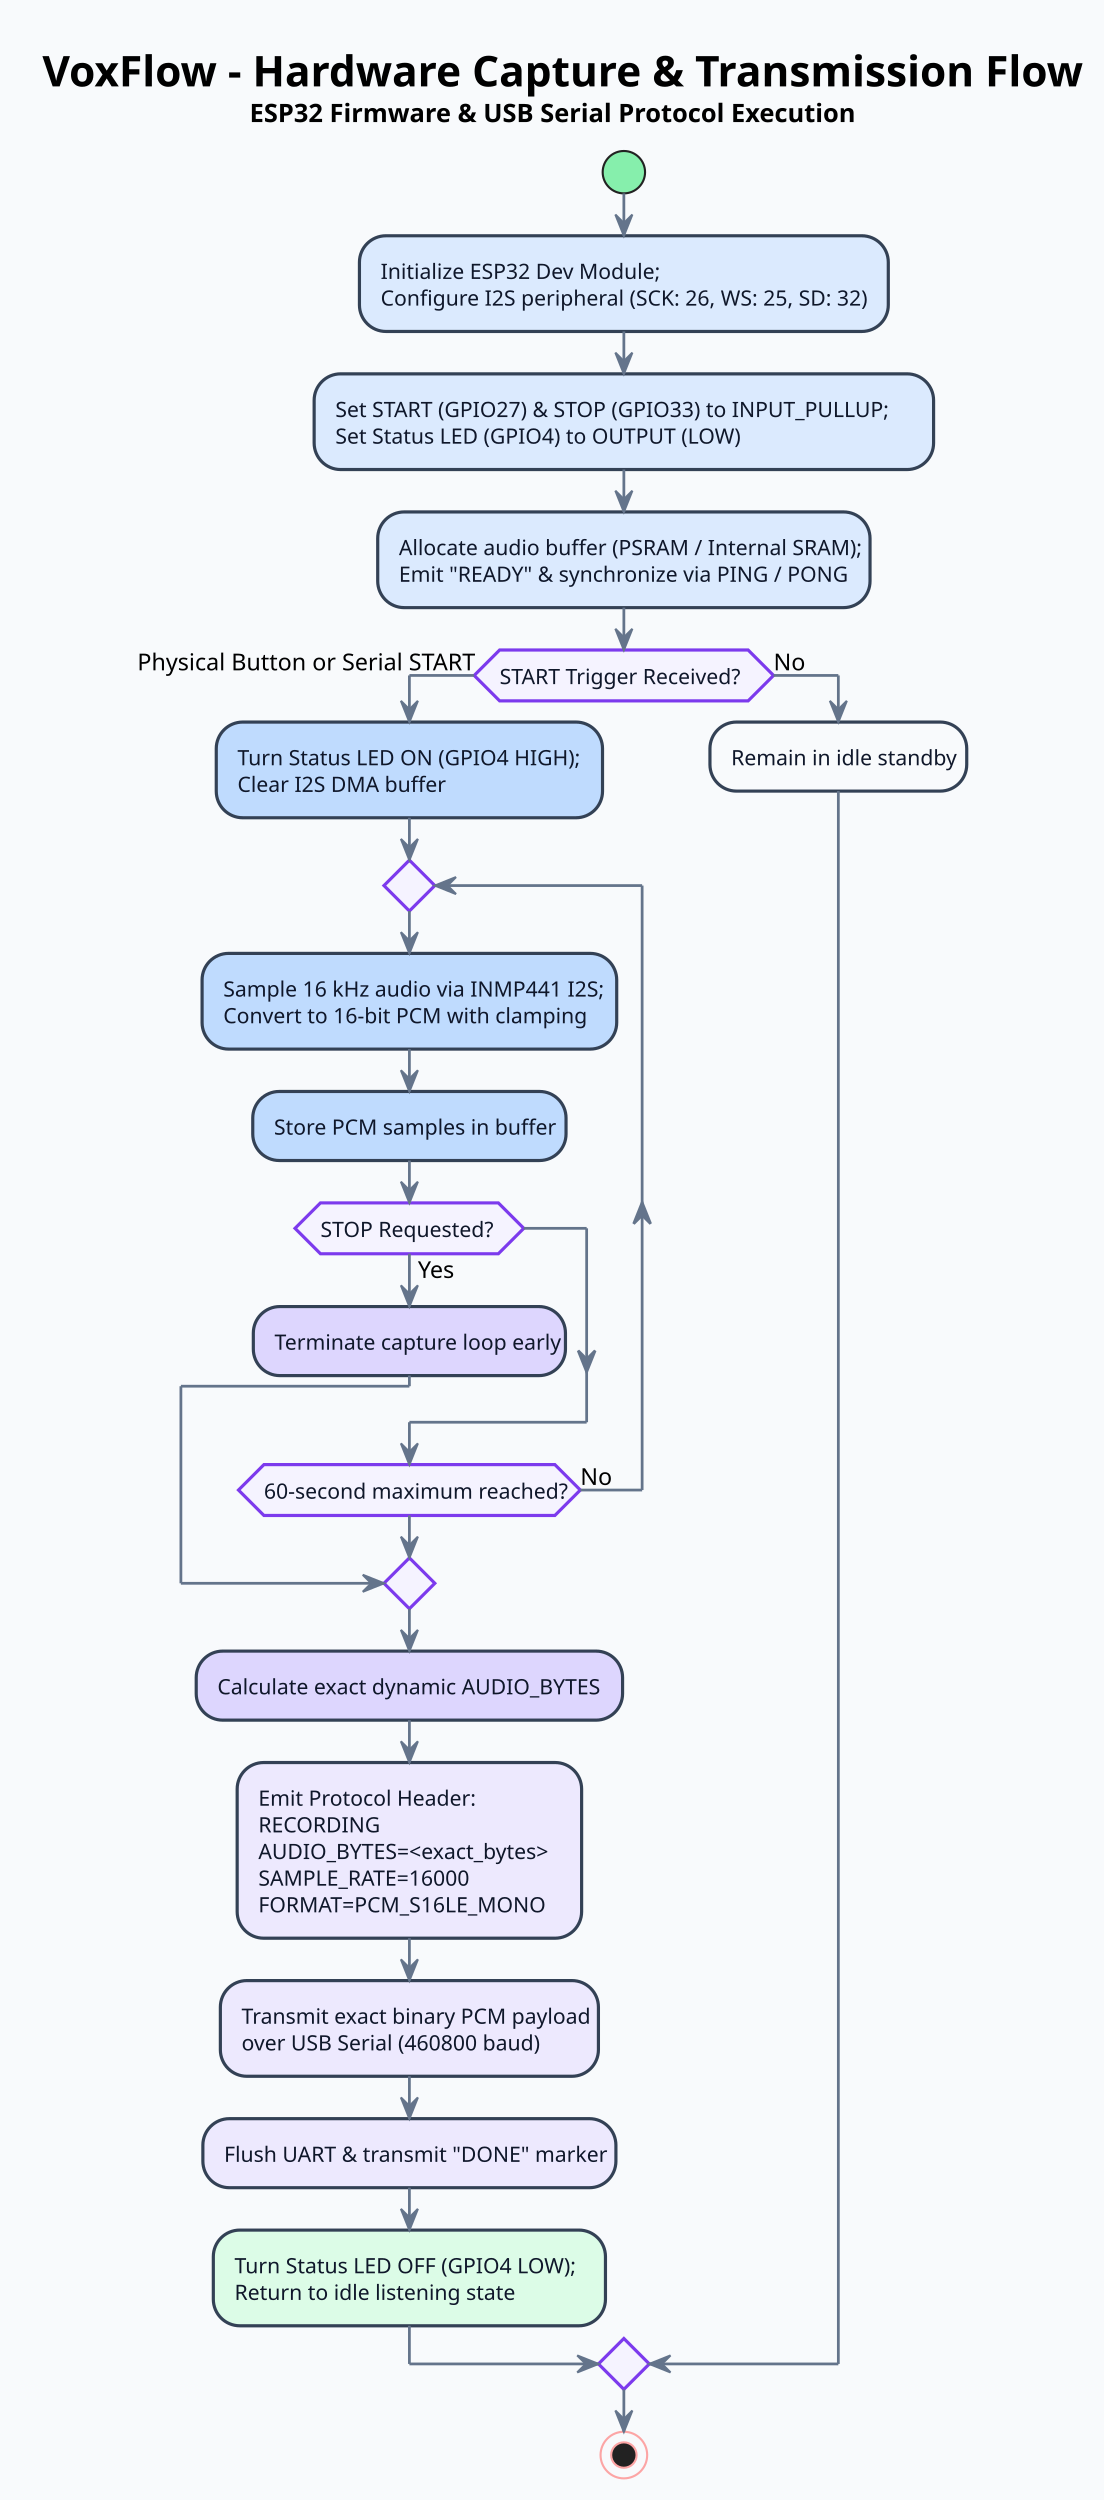
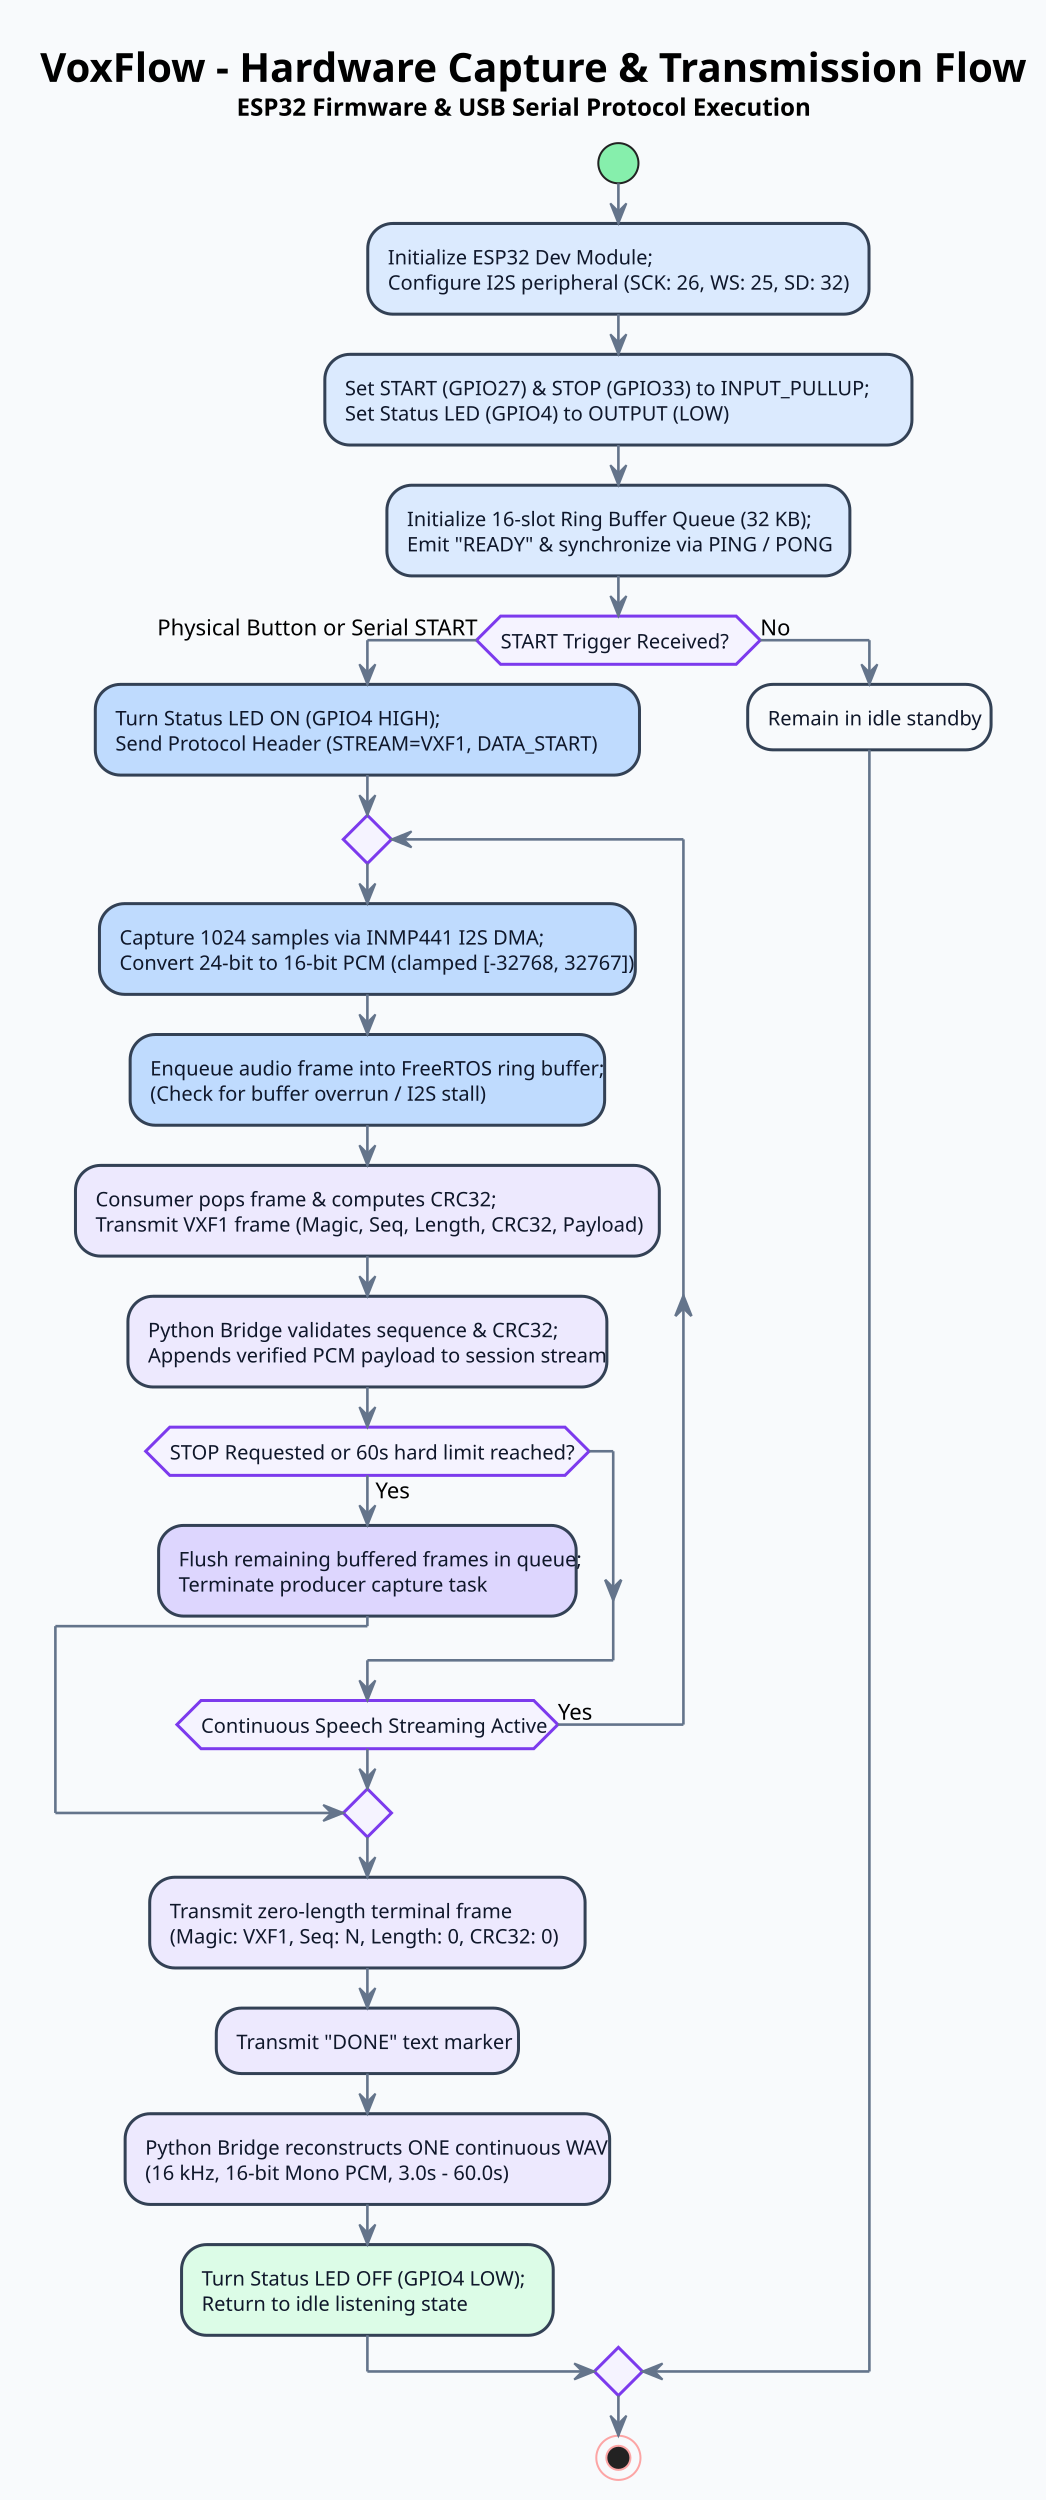
- <svg xmlns="http://www.w3.org/2000/svg" contentStyleType="text/css" height="2089.583px" preserveAspectRatio="none" style="width:922px;height:2089px;background:#F8FAFC;" version="1.1" viewBox="0 0 922 2089" width="922.604px" zoomAndPan="magnify">
+ <svg xmlns="http://www.w3.org/2000/svg" contentStyleType="text/css" height="2204.688px" preserveAspectRatio="none" style="width:922px;height:2204px;background:#F8FAFC;" version="1.1" viewBox="0 0 922 2204" width="922.604px" zoomAndPan="magnify">
  <defs />
  <g>
-     <rect fill="#F8FAFC" height="2089.583" style="stroke:none;stroke-width:1.771;" width="922.604" x="0" y="0" />
+     <rect fill="#F8FAFC" height="2204.688" style="stroke:none;stroke-width:1.771;" width="922.604" x="0" y="0" />
    <text fill="#000000" font-family="sans-serif" font-size="35.417" font-weight="bold" lengthAdjust="spacing" textLength="848.184" x="35.417" y="72.182">VoxFlow - Hardware Capture &amp; Transmission Flow</text>
    <text fill="#000000" font-family="sans-serif" font-size="21.25" font-weight="bold" lengthAdjust="spacing" textLength="501.896" x="208.561" y="102.023">ESP32 Firmware &amp; USB Serial Protocol Execution</text>
-     <ellipse cx="521.303" cy="143.88" fill="#86EFAC" rx="17.708" ry="17.708" style="stroke:#222222;stroke-width:1.771;" />
-     <rect fill="#DBEAFE" height="79.964" rx="22.135" ry="22.135" style="stroke:#334155;stroke-width:2.656;" width="441.913" x="300.346" y="197.005" />
-     <text fill="#0F172A" font-family="sans-serif" font-size="17.708" lengthAdjust="spacing" textLength="228.358" x="318.055" y="233.096">Initialize ESP32 Dev Module;</text>
-     <text fill="#0F172A" font-family="sans-serif" font-size="17.708" lengthAdjust="spacing" textLength="406.496" x="318.055" y="255.37">Configure I2S peripheral (SCK: 26, WS: 25, SD: 32)</text>
-     <rect fill="#DBEAFE" height="79.964" rx="22.135" ry="22.135" style="stroke:#334155;stroke-width:2.656;" width="517.606" x="262.5" y="312.386" />
-     <text fill="#0F172A" font-family="sans-serif" font-size="17.708" lengthAdjust="spacing" textLength="482.189" x="280.208" y="348.477">Set START (GPIO27) &amp; STOP (GPIO33) to INPUT_PULLUP;</text>
-     <text fill="#0F172A" font-family="sans-serif" font-size="17.708" lengthAdjust="spacing" textLength="346.367" x="280.208" y="370.751">Set Status LED (GPIO4) to OUTPUT (LOW)</text>
-     <rect fill="#DBEAFE" height="79.964" rx="22.135" ry="22.135" style="stroke:#334155;stroke-width:2.656;" width="411.382" x="315.612" y="427.767" />
-     <text fill="#0F172A" font-family="sans-serif" font-size="17.708" lengthAdjust="spacing" textLength="375.965" x="333.32" y="463.858">Allocate audio buffer (PSRAM / Internal SRAM);</text>
-     <text fill="#0F172A" font-family="sans-serif" font-size="17.708" lengthAdjust="spacing" textLength="372.74" x="333.32" y="486.132">Emit "READY" &amp; synchronize via PING / PONG</text>
-     <polygon fill="#F5F3FF" points="417.478,543.148,625.127,543.148,646.377,564.398,625.127,585.648,417.478,585.648,396.228,564.398,417.478,543.148" style="stroke:#7C3AED;stroke-width:2.656;" />
-     <text fill="#0F172A" font-family="sans-serif" font-size="17.708" lengthAdjust="spacing" textLength="207.649" x="417.478" y="571.644">START Trigger Received?</text>
-     <text fill="#000000" font-family="sans-serif" font-size="19.479" lengthAdjust="spacing" textLength="281.468" x="114.76" y="560.118">Physical Button or Serial START</text>
-     <text fill="#000000" font-family="sans-serif" font-size="19.479" lengthAdjust="spacing" textLength="24.901" x="646.377" y="560.118">No</text>
-     <rect fill="#BFDBFE" height="79.964" rx="22.135" ry="22.135" style="stroke:#334155;stroke-width:2.656;" width="322.753" x="180.713" y="603.356" />
-     <text fill="#0F172A" font-family="sans-serif" font-size="17.708" lengthAdjust="spacing" textLength="287.337" x="198.421" y="639.447">Turn Status LED ON (GPIO4 HIGH);</text>
-     <text fill="#0F172A" font-family="sans-serif" font-size="17.708" lengthAdjust="spacing" textLength="168.29" x="198.421" y="661.721">Clear I2S DMA buffer</text>
-     <rect fill="#BFDBFE" height="79.964" rx="22.135" ry="22.135" style="stroke:#334155;stroke-width:2.656;" width="346.454" x="168.862" y="796.654" />
-     <text fill="#0F172A" font-family="sans-serif" font-size="17.708" lengthAdjust="spacing" textLength="311.037" x="186.571" y="832.745">Sample 16 kHz audio via INMP441 I2S;</text>
-     <text fill="#0F172A" font-family="sans-serif" font-size="17.708" lengthAdjust="spacing" textLength="287.38" x="186.571" y="855.019">Convert to 16-bit PCM with clamping</text>
-     <rect fill="#BFDBFE" height="57.69" rx="22.135" ry="22.135" style="stroke:#334155;stroke-width:2.656;" width="261.777" x="211.201" y="912.034" />
-     <text fill="#0F172A" font-family="sans-serif" font-size="17.708" lengthAdjust="spacing" textLength="226.361" x="228.909" y="948.126">Store PCM samples in buffer</text>
-     <rect fill="#DDD6FE" height="57.69" rx="22.135" ry="22.135" style="stroke:#334155;stroke-width:2.656;" width="260.817" x="211.68" y="1091.767" />
-     <text fill="#0F172A" font-family="sans-serif" font-size="17.708" lengthAdjust="spacing" textLength="225.401" x="229.389" y="1127.858">Terminate capture loop early</text>
-     <polygon fill="#F5F3FF" points="267.771,1005.142,416.407,1005.142,437.657,1026.392,416.407,1047.642,267.771,1047.642,246.521,1026.392,267.771,1005.142" style="stroke:#7C3AED;stroke-width:2.656;" />
-     <text fill="#000000" font-family="sans-serif" font-size="19.479" lengthAdjust="spacing" textLength="33.565" x="349.173" y="1067.863">Yes</text>
-     <text fill="#0F172A" font-family="sans-serif" font-size="17.708" lengthAdjust="spacing" textLength="148.636" x="267.771" y="1033.638">STOP Requested?</text>
-     <polygon fill="#F5F3FF" points="342.089,718.737,363.339,739.987,342.089,761.237,320.839,739.987,342.089,718.737" style="stroke:#7C3AED;stroke-width:2.656;" />
-     <polygon fill="#F5F3FF" points="220.53,1223.833,463.648,1223.833,484.898,1245.083,463.648,1266.333,220.53,1266.333,199.28,1245.083,220.53,1223.833" style="stroke:#7C3AED;stroke-width:2.656;" />
-     <text fill="#0F172A" font-family="sans-serif" font-size="17.708" lengthAdjust="spacing" textLength="243.118" x="220.53" y="1252.329">60-second maximum reached?</text>
-     <text fill="#000000" font-family="sans-serif" font-size="19.479" lengthAdjust="spacing" textLength="24.901" x="484.898" y="1240.803">No</text>
-     <polygon fill="#F5F3FF" points="342.089,1301.749,363.339,1322.999,342.089,1344.249,320.839,1322.999,342.089,1301.749" style="stroke:#7C3AED;stroke-width:2.656;" />
-     <rect fill="#DDD6FE" height="57.69" rx="22.135" ry="22.135" style="stroke:#334155;stroke-width:2.656;" width="356.259" x="163.96" y="1379.666" />
-     <text fill="#0F172A" font-family="sans-serif" font-size="17.708" lengthAdjust="spacing" textLength="320.842" x="181.668" y="1415.757">Calculate exact dynamic AUDIO_BYTES</text>
-     <rect fill="#EDE9FE" height="146.786" rx="22.135" ry="22.135" style="stroke:#334155;stroke-width:2.656;" width="287.821" x="198.179" y="1472.773" />
-     <text fill="#0F172A" font-family="sans-serif" font-size="17.708" lengthAdjust="spacing" textLength="173.218" x="215.887" y="1508.864">Emit Protocol Header:</text>
-     <text fill="#0F172A" font-family="sans-serif" font-size="17.708" lengthAdjust="spacing" textLength="108.221" x="215.887" y="1531.138">RECORDING</text>
-     <text fill="#0F172A" font-family="sans-serif" font-size="17.708" lengthAdjust="spacing" textLength="249.516" x="215.887" y="1553.412">AUDIO_BYTES=&lt;exact_bytes&gt;</text>
-     <text fill="#0F172A" font-family="sans-serif" font-size="17.708" lengthAdjust="spacing" textLength="188.506" x="215.887" y="1575.685">SAMPLE_RATE=16000</text>
-     <text fill="#0F172A" font-family="sans-serif" font-size="17.708" lengthAdjust="spacing" textLength="252.404" x="215.887" y="1597.959">FORMAT=PCM_S16LE_MONO</text>
-     <rect fill="#EDE9FE" height="79.964" rx="22.135" ry="22.135" style="stroke:#334155;stroke-width:2.656;" width="315.905" x="184.137" y="1654.975" />
-     <text fill="#0F172A" font-family="sans-serif" font-size="17.708" lengthAdjust="spacing" textLength="280.489" x="201.845" y="1691.066">Transmit exact binary PCM payload</text>
-     <text fill="#0F172A" font-family="sans-serif" font-size="17.708" lengthAdjust="spacing" textLength="246.092" x="201.845" y="1713.34">over USB Serial (460800 baud)</text>
-     <rect fill="#EDE9FE" height="57.69" rx="22.135" ry="22.135" style="stroke:#334155;stroke-width:2.656;" width="345.14" x="169.519" y="1770.356" />
-     <text fill="#0F172A" font-family="sans-serif" font-size="17.708" lengthAdjust="spacing" textLength="309.723" x="187.228" y="1806.447">Flush UART &amp; transmit "DONE" marker</text>
-     <rect fill="#DCFCE7" height="79.964" rx="22.135" ry="22.135" style="stroke:#334155;stroke-width:2.656;" width="327.665" x="178.257" y="1863.463" />
-     <text fill="#0F172A" font-family="sans-serif" font-size="17.708" lengthAdjust="spacing" textLength="292.248" x="195.965" y="1899.554">Turn Status LED OFF (GPIO4 LOW);</text>
-     <text fill="#0F172A" font-family="sans-serif" font-size="17.708" lengthAdjust="spacing" textLength="218.527" x="195.965" y="1921.828">Return to idle listening state</text>
-     <rect fill="#F8FAFC" height="57.69" rx="22.135" ry="22.135" style="stroke:#334155;stroke-width:2.656;" width="214.566" x="593.233" y="603.356" />
-     <text fill="#0F172A" font-family="sans-serif" font-size="17.708" lengthAdjust="spacing" textLength="179.15" x="610.941" y="639.447">Remain in idle standby</text>
-     <polygon fill="#F5F3FF" points="521.303,1954.052,542.553,1975.302,521.303,1996.552,500.053,1975.302,521.303,1954.052" style="stroke:#7C3AED;stroke-width:2.656;" />
-     <ellipse cx="521.303" cy="2051.448" fill="none" rx="19.479" ry="19.479" style="stroke:#FCA5A5;stroke-width:1.771;" />
-     <ellipse cx="521.303" cy="2051.448" fill="#222222" rx="10.625" ry="10.625" style="stroke:#FCA5A5;stroke-width:1.771;" />
-     <line style="stroke:#64748B;stroke-width:2.302;" x1="521.303" x2="521.303" y1="161.589" y2="197.005" />
-     <polygon fill="#64748B" points="514.219,179.297,521.303,197.005,528.386,179.297,521.303,186.38" style="stroke:#64748B;stroke-width:1.771;" />
-     <line style="stroke:#64748B;stroke-width:2.302;" x1="521.303" x2="521.303" y1="276.969" y2="312.386" />
-     <polygon fill="#64748B" points="514.219,294.678,521.303,312.386,528.386,294.678,521.303,301.761" style="stroke:#64748B;stroke-width:1.771;" />
-     <line style="stroke:#64748B;stroke-width:2.302;" x1="521.303" x2="521.303" y1="392.35" y2="427.767" />
-     <polygon fill="#64748B" points="514.219,410.059,521.303,427.767,528.386,410.059,521.303,417.142" style="stroke:#64748B;stroke-width:1.771;" />
-     <line style="stroke:#64748B;stroke-width:2.302;" x1="342.089" x2="342.089" y1="876.618" y2="912.034" />
-     <polygon fill="#64748B" points="335.006,894.326,342.089,912.034,349.173,894.326,342.089,901.409" style="stroke:#64748B;stroke-width:1.771;" />
-     <line style="stroke:#64748B;stroke-width:2.302;" x1="342.089" x2="342.089" y1="1149.458" y2="1158.312" />
-     <line style="stroke:#64748B;stroke-width:2.302;" x1="342.089" x2="151.154" y1="1158.312" y2="1158.312" />
-     <line style="stroke:#64748B;stroke-width:2.302;" x1="151.154" x2="151.154" y1="1158.312" y2="1322.999" />
-     <line style="stroke:#64748B;stroke-width:2.302;" x1="151.154" x2="320.839" y1="1322.999" y2="1322.999" />
-     <polygon fill="#64748B" points="303.131,1315.916,320.839,1322.999,303.131,1330.083,310.214,1322.999" style="stroke:#64748B;stroke-width:1.771;" />
-     <line style="stroke:#64748B;stroke-width:2.302;" x1="342.089" x2="342.089" y1="1047.642" y2="1091.767" />
-     <polygon fill="#64748B" points="335.006,1074.059,342.089,1091.767,349.173,1074.059,342.089,1081.142" style="stroke:#64748B;stroke-width:1.771;" />
-     <line style="stroke:#64748B;stroke-width:2.302;" x1="437.657" x2="490.206" y1="1026.392" y2="1026.392" />
-     <polygon fill="#64748B" points="483.123,1128.581,490.206,1146.29,497.29,1128.581,490.206,1135.665" style="stroke:#64748B;stroke-width:2.302;" />
-     <line style="stroke:#64748B;stroke-width:2.302;" x1="490.206" x2="490.206" y1="1026.392" y2="1188.416" />
-     <line style="stroke:#64748B;stroke-width:2.302;" x1="490.206" x2="342.089" y1="1188.416" y2="1188.416" />
-     <line style="stroke:#64748B;stroke-width:2.302;" x1="342.089" x2="342.089" y1="1188.416" y2="1223.833" />
-     <polygon fill="#64748B" points="335.006,1206.124,342.089,1223.833,349.173,1206.124,342.089,1213.208" style="stroke:#64748B;stroke-width:1.771;" />
-     <line style="stroke:#64748B;stroke-width:2.302;" x1="342.089" x2="342.089" y1="969.725" y2="1005.142" />
-     <polygon fill="#64748B" points="335.006,987.433,342.089,1005.142,349.173,987.433,342.089,994.517" style="stroke:#64748B;stroke-width:1.771;" />
-     <line style="stroke:#64748B;stroke-width:2.302;" x1="342.089" x2="342.089" y1="761.237" y2="796.654" />
-     <polygon fill="#64748B" points="335.006,778.945,342.089,796.654,349.173,778.945,342.089,786.029" style="stroke:#64748B;stroke-width:1.771;" />
-     <line style="stroke:#64748B;stroke-width:2.302;" x1="484.898" x2="536.566" y1="1245.083" y2="1245.083" />
-     <polygon fill="#64748B" points="529.483,1022.566,536.566,1004.858,543.649,1022.566,536.566,1015.483" style="stroke:#64748B;stroke-width:2.302;" />
-     <line style="stroke:#64748B;stroke-width:2.302;" x1="536.566" x2="536.566" y1="739.987" y2="1245.083" />
-     <line style="stroke:#64748B;stroke-width:2.302;" x1="536.566" x2="363.339" y1="739.987" y2="739.987" />
-     <polygon fill="#64748B" points="381.048,732.904,363.339,739.987,381.048,747.07,373.964,739.987" style="stroke:#64748B;stroke-width:1.771;" />
-     <line style="stroke:#64748B;stroke-width:2.302;" x1="342.089" x2="342.089" y1="1266.333" y2="1301.749" />
-     <polygon fill="#64748B" points="335.006,1284.041,342.089,1301.749,349.173,1284.041,342.089,1291.124" style="stroke:#64748B;stroke-width:1.771;" />
-     <line style="stroke:#64748B;stroke-width:2.302;" x1="342.089" x2="342.089" y1="683.32" y2="718.737" />
-     <polygon fill="#64748B" points="335.006,701.029,342.089,718.737,349.173,701.029,342.089,708.112" style="stroke:#64748B;stroke-width:1.771;" />
-     <line style="stroke:#64748B;stroke-width:2.302;" x1="342.089" x2="342.089" y1="1344.249" y2="1379.666" />
-     <polygon fill="#64748B" points="335.006,1361.958,342.089,1379.666,349.173,1361.958,342.089,1369.041" style="stroke:#64748B;stroke-width:1.771;" />
-     <line style="stroke:#64748B;stroke-width:2.302;" x1="342.089" x2="342.089" y1="1437.356" y2="1472.773" />
-     <polygon fill="#64748B" points="335.006,1455.065,342.089,1472.773,349.173,1455.065,342.089,1462.148" style="stroke:#64748B;stroke-width:1.771;" />
-     <line style="stroke:#64748B;stroke-width:2.302;" x1="342.089" x2="342.089" y1="1619.559" y2="1654.975" />
-     <polygon fill="#64748B" points="335.006,1637.267,342.089,1654.975,349.173,1637.267,342.089,1644.35" style="stroke:#64748B;stroke-width:1.771;" />
-     <line style="stroke:#64748B;stroke-width:2.302;" x1="342.089" x2="342.089" y1="1734.939" y2="1770.356" />
-     <polygon fill="#64748B" points="335.006,1752.648,342.089,1770.356,349.173,1752.648,342.089,1759.731" style="stroke:#64748B;stroke-width:1.771;" />
-     <line style="stroke:#64748B;stroke-width:2.302;" x1="342.089" x2="342.089" y1="1828.046" y2="1863.463" />
-     <polygon fill="#64748B" points="335.006,1845.755,342.089,1863.463,349.173,1845.755,342.089,1852.838" style="stroke:#64748B;stroke-width:1.771;" />
-     <line style="stroke:#64748B;stroke-width:2.302;" x1="396.228" x2="342.089" y1="564.398" y2="564.398" />
-     <line style="stroke:#64748B;stroke-width:2.302;" x1="342.089" x2="342.089" y1="564.398" y2="603.356" />
-     <polygon fill="#64748B" points="335.006,585.648,342.089,603.356,349.173,585.648,342.089,592.731" style="stroke:#64748B;stroke-width:1.771;" />
-     <line style="stroke:#64748B;stroke-width:2.302;" x1="646.377" x2="700.516" y1="564.398" y2="564.398" />
-     <line style="stroke:#64748B;stroke-width:2.302;" x1="700.516" x2="700.516" y1="564.398" y2="603.356" />
-     <polygon fill="#64748B" points="693.433,585.648,700.516,603.356,707.599,585.648,700.516,592.731" style="stroke:#64748B;stroke-width:1.771;" />
-     <line style="stroke:#64748B;stroke-width:2.302;" x1="342.089" x2="342.089" y1="1943.427" y2="1975.302" />
-     <line style="stroke:#64748B;stroke-width:2.302;" x1="342.089" x2="500.053" y1="1975.302" y2="1975.302" />
-     <polygon fill="#64748B" points="482.344,1968.219,500.053,1975.302,482.344,1982.386,489.428,1975.302" style="stroke:#64748B;stroke-width:1.771;" />
-     <line style="stroke:#64748B;stroke-width:2.302;" x1="700.516" x2="700.516" y1="661.047" y2="1975.302" />
-     <line style="stroke:#64748B;stroke-width:2.302;" x1="700.516" x2="542.553" y1="1975.302" y2="1975.302" />
-     <polygon fill="#64748B" points="560.261,1968.219,542.553,1975.302,560.261,1982.386,553.178,1975.302" style="stroke:#64748B;stroke-width:1.771;" />
-     <line style="stroke:#64748B;stroke-width:2.302;" x1="521.303" x2="521.303" y1="507.731" y2="543.148" />
-     <polygon fill="#64748B" points="514.219,525.439,521.303,543.148,528.386,525.439,521.303,532.523" style="stroke:#64748B;stroke-width:1.771;" />
-     <line style="stroke:#64748B;stroke-width:2.302;" x1="521.303" x2="521.303" y1="1996.552" y2="2031.969" />
-     <polygon fill="#64748B" points="514.219,2014.261,521.303,2031.969,528.386,2014.261,521.303,2021.344" style="stroke:#64748B;stroke-width:1.771;" />
+     <ellipse cx="545.172" cy="143.88" fill="#86EFAC" rx="17.708" ry="17.708" style="stroke:#222222;stroke-width:1.771;" />
+     <rect fill="#DBEAFE" height="79.964" rx="22.135" ry="22.135" style="stroke:#334155;stroke-width:2.656;" width="441.913" x="324.215" y="197.005" />
+     <text fill="#0F172A" font-family="sans-serif" font-size="17.708" lengthAdjust="spacing" textLength="228.358" x="341.923" y="233.096">Initialize ESP32 Dev Module;</text>
+     <text fill="#0F172A" font-family="sans-serif" font-size="17.708" lengthAdjust="spacing" textLength="406.496" x="341.923" y="255.37">Configure I2S peripheral (SCK: 26, WS: 25, SD: 32)</text>
+     <rect fill="#DBEAFE" height="79.964" rx="22.135" ry="22.135" style="stroke:#334155;stroke-width:2.656;" width="517.606" x="286.369" y="312.386" />
+     <text fill="#0F172A" font-family="sans-serif" font-size="17.708" lengthAdjust="spacing" textLength="482.189" x="304.077" y="348.477">Set START (GPIO27) &amp; STOP (GPIO33) to INPUT_PULLUP;</text>
+     <text fill="#0F172A" font-family="sans-serif" font-size="17.708" lengthAdjust="spacing" textLength="346.367" x="304.077" y="370.751">Set Status LED (GPIO4) to OUTPUT (LOW)</text>
+     <rect fill="#DBEAFE" height="79.964" rx="22.135" ry="22.135" style="stroke:#334155;stroke-width:2.656;" width="408.156" x="341.093" y="427.767" />
+     <text fill="#0F172A" font-family="sans-serif" font-size="17.708" lengthAdjust="spacing" textLength="343.514" x="358.802" y="463.858">Initialize 16-slot Ring Buffer Queue (32 KB);</text>
+     <text fill="#0F172A" font-family="sans-serif" font-size="17.708" lengthAdjust="spacing" textLength="372.74" x="358.802" y="486.132">Emit "READY" &amp; synchronize via PING / PONG</text>
+     <polygon fill="#F5F3FF" points="441.347,543.148,648.996,543.148,670.246,564.398,648.996,585.648,441.347,585.648,420.097,564.398,441.347,543.148" style="stroke:#7C3AED;stroke-width:2.656;" />
+     <text fill="#0F172A" font-family="sans-serif" font-size="17.708" lengthAdjust="spacing" textLength="207.649" x="441.347" y="571.644">START Trigger Received?</text>
+     <text fill="#000000" font-family="sans-serif" font-size="19.479" lengthAdjust="spacing" textLength="281.468" x="138.629" y="560.118">Physical Button or Serial START</text>
+     <text fill="#000000" font-family="sans-serif" font-size="19.479" lengthAdjust="spacing" textLength="24.901" x="670.246" y="560.118">No</text>
+     <rect fill="#BFDBFE" height="79.964" rx="22.135" ry="22.135" style="stroke:#334155;stroke-width:2.656;" width="479.751" x="84.017" y="603.356" />
+     <text fill="#0F172A" font-family="sans-serif" font-size="17.708" lengthAdjust="spacing" textLength="287.337" x="101.725" y="639.447">Turn Status LED ON (GPIO4 HIGH);</text>
+     <text fill="#0F172A" font-family="sans-serif" font-size="17.708" lengthAdjust="spacing" textLength="444.334" x="101.725" y="661.721">Send Protocol Header (STREAM=VXF1, DATA_START)</text>
+     <rect fill="#BFDBFE" height="79.964" rx="22.135" ry="22.135" style="stroke:#334155;stroke-width:2.656;" width="472.444" x="87.67" y="796.654" />
+     <text fill="#0F172A" font-family="sans-serif" font-size="17.708" lengthAdjust="spacing" textLength="365.157" x="105.378" y="832.745">Capture 1024 samples via INMP441 I2S DMA;</text>
+     <text fill="#0F172A" font-family="sans-serif" font-size="17.708" lengthAdjust="spacing" textLength="437.027" x="105.378" y="855.019">Convert 24-bit to 16-bit PCM (clamped [-32768, 32767])</text>
+     <rect fill="#BFDBFE" height="79.964" rx="22.135" ry="22.135" style="stroke:#334155;stroke-width:2.656;" width="418.316" x="114.734" y="912.034" />
+     <text fill="#0F172A" font-family="sans-serif" font-size="17.708" lengthAdjust="spacing" textLength="382.899" x="132.442" y="948.126">Enqueue audio frame into FreeRTOS ring buffer;</text>
+     <text fill="#0F172A" font-family="sans-serif" font-size="17.708" lengthAdjust="spacing" textLength="280.489" x="132.442" y="970.399">(Check for buffer overrun / I2S stall)</text>
+     <rect fill="#EDE9FE" height="79.964" rx="22.135" ry="22.135" style="stroke:#334155;stroke-width:2.656;" width="514.718" x="66.533" y="1027.415" />
+     <text fill="#0F172A" font-family="sans-serif" font-size="17.708" lengthAdjust="spacing" textLength="341.517" x="84.242" y="1063.506">Consumer pops frame &amp; computes CRC32;</text>
+     <text fill="#0F172A" font-family="sans-serif" font-size="17.708" lengthAdjust="spacing" textLength="479.301" x="84.242" y="1085.78">Transmit VXF1 frame (Magic, Seq, Length, CRC32, Payload)</text>
+     <rect fill="#EDE9FE" height="79.964" rx="22.135" ry="22.135" style="stroke:#334155;stroke-width:2.656;" width="422.242" x="112.771" y="1142.796" />
+     <text fill="#0F172A" font-family="sans-serif" font-size="17.708" lengthAdjust="spacing" textLength="352.403" x="130.48" y="1178.887">Python Bridge validates sequence &amp; CRC32;</text>
+     <text fill="#0F172A" font-family="sans-serif" font-size="17.708" lengthAdjust="spacing" textLength="386.825" x="130.48" y="1201.161">Appends verified PCM payload to session stream</text>
+     <rect fill="#DDD6FE" height="79.964" rx="22.135" ry="22.135" style="stroke:#334155;stroke-width:2.656;" width="368.122" x="139.831" y="1344.803" />
+     <text fill="#0F172A" font-family="sans-serif" font-size="17.708" lengthAdjust="spacing" textLength="332.706" x="157.539" y="1380.894">Flush remaining buffered frames in queue;</text>
+     <text fill="#0F172A" font-family="sans-serif" font-size="17.708" lengthAdjust="spacing" textLength="255.906" x="157.539" y="1403.168">Terminate producer capture task</text>
+     <polygon fill="#F5F3FF" points="149.671,1258.177,498.113,1258.177,519.364,1279.427,498.113,1300.677,149.671,1300.677,128.421,1279.427,149.671,1258.177" style="stroke:#7C3AED;stroke-width:2.656;" />
+     <text fill="#000000" font-family="sans-serif" font-size="19.479" lengthAdjust="spacing" textLength="33.565" x="330.976" y="1320.898">Yes</text>
+     <text fill="#0F172A" font-family="sans-serif" font-size="17.708" lengthAdjust="spacing" textLength="348.443" x="149.671" y="1286.673">STOP Requested or 60s hard limit reached?</text>
+     <polygon fill="#F5F3FF" points="323.892,718.737,345.142,739.987,323.892,761.237,302.642,739.987,323.892,718.737" style="stroke:#7C3AED;stroke-width:2.656;" />
+     <polygon fill="#F5F3FF" points="177.223,1499.142,470.561,1499.142,491.811,1520.392,470.561,1541.642,177.223,1541.642,155.973,1520.392,177.223,1499.142" style="stroke:#7C3AED;stroke-width:2.656;" />
+     <text fill="#0F172A" font-family="sans-serif" font-size="17.708" lengthAdjust="spacing" textLength="293.337" x="177.223" y="1527.638">Continuous Speech Streaming Active</text>
+     <text fill="#000000" font-family="sans-serif" font-size="19.479" lengthAdjust="spacing" textLength="33.565" x="491.811" y="1516.112">Yes</text>
+     <polygon fill="#F5F3FF" points="323.892,1577.059,345.142,1598.309,323.892,1619.559,302.642,1598.309,323.892,1577.059" style="stroke:#7C3AED;stroke-width:2.656;" />
+     <rect fill="#EDE9FE" height="79.964" rx="22.135" ry="22.135" style="stroke:#334155;stroke-width:2.656;" width="383.833" x="131.976" y="1654.975" />
+     <text fill="#0F172A" font-family="sans-serif" font-size="17.708" lengthAdjust="spacing" textLength="280.471" x="149.684" y="1691.066">Transmit zero-length terminal frame</text>
+     <text fill="#0F172A" font-family="sans-serif" font-size="17.708" lengthAdjust="spacing" textLength="348.417" x="149.684" y="1713.34">(Magic: VXF1, Seq: N, Length: 0, CRC32: 0)</text>
+     <rect fill="#EDE9FE" height="57.69" rx="22.135" ry="22.135" style="stroke:#334155;stroke-width:2.656;" width="266.421" x="190.682" y="1770.356" />
+     <text fill="#0F172A" font-family="sans-serif" font-size="17.708" lengthAdjust="spacing" textLength="231.004" x="208.39" y="1806.447">Transmit "DONE" text marker</text>
+     <rect fill="#EDE9FE" height="79.964" rx="22.135" ry="22.135" style="stroke:#334155;stroke-width:2.656;" width="427.144" x="110.32" y="1863.463" />
+     <text fill="#0F172A" font-family="sans-serif" font-size="17.708" lengthAdjust="spacing" textLength="391.728" x="128.028" y="1899.554">Python Bridge reconstructs ONE continuous WAV</text>
+     <text fill="#0F172A" font-family="sans-serif" font-size="17.708" lengthAdjust="spacing" textLength="316.9" x="128.028" y="1921.828">(16 kHz, 16-bit Mono PCM, 3.0s - 60.0s)</text>
+     <rect fill="#DCFCE7" height="79.964" rx="22.135" ry="22.135" style="stroke:#334155;stroke-width:2.656;" width="327.665" x="160.06" y="1978.844" />
+     <text fill="#0F172A" font-family="sans-serif" font-size="17.708" lengthAdjust="spacing" textLength="292.248" x="177.768" y="2014.935">Turn Status LED OFF (GPIO4 LOW);</text>
+     <text fill="#0F172A" font-family="sans-serif" font-size="17.708" lengthAdjust="spacing" textLength="218.527" x="177.768" y="2037.209">Return to idle listening state</text>
+     <rect fill="#F8FAFC" height="57.69" rx="22.135" ry="22.135" style="stroke:#334155;stroke-width:2.656;" width="214.566" x="659.168" y="603.356" />
+     <text fill="#0F172A" font-family="sans-serif" font-size="17.708" lengthAdjust="spacing" textLength="179.15" x="676.876" y="639.447">Remain in idle standby</text>
+     <polygon fill="#F5F3FF" points="545.172,2069.433,566.422,2090.683,545.172,2111.933,523.922,2090.683,545.172,2069.433" style="stroke:#7C3AED;stroke-width:2.656;" />
+     <ellipse cx="545.172" cy="2166.829" fill="none" rx="19.479" ry="19.479" style="stroke:#FCA5A5;stroke-width:1.771;" />
+     <ellipse cx="545.172" cy="2166.829" fill="#222222" rx="10.625" ry="10.625" style="stroke:#FCA5A5;stroke-width:1.771;" />
+     <line style="stroke:#64748B;stroke-width:2.302;" x1="545.172" x2="545.172" y1="161.589" y2="197.005" />
+     <polygon fill="#64748B" points="538.088,179.297,545.172,197.005,552.255,179.297,545.172,186.38" style="stroke:#64748B;stroke-width:1.771;" />
+     <line style="stroke:#64748B;stroke-width:2.302;" x1="545.172" x2="545.172" y1="276.969" y2="312.386" />
+     <polygon fill="#64748B" points="538.088,294.678,545.172,312.386,552.255,294.678,545.172,301.761" style="stroke:#64748B;stroke-width:1.771;" />
+     <line style="stroke:#64748B;stroke-width:2.302;" x1="545.172" x2="545.172" y1="392.35" y2="427.767" />
+     <polygon fill="#64748B" points="538.088,410.059,545.172,427.767,552.255,410.059,545.172,417.142" style="stroke:#64748B;stroke-width:1.771;" />
+     <line style="stroke:#64748B;stroke-width:2.302;" x1="323.892" x2="323.892" y1="876.618" y2="912.034" />
+     <polygon fill="#64748B" points="316.809,894.326,323.892,912.034,330.976,894.326,323.892,901.409" style="stroke:#64748B;stroke-width:1.771;" />
+     <line style="stroke:#64748B;stroke-width:2.302;" x1="323.892" x2="323.892" y1="991.999" y2="1027.415" />
+     <polygon fill="#64748B" points="316.809,1009.707,323.892,1027.415,330.976,1009.707,323.892,1016.79" style="stroke:#64748B;stroke-width:1.771;" />
+     <line style="stroke:#64748B;stroke-width:2.302;" x1="323.892" x2="323.892" y1="1107.38" y2="1142.796" />
+     <polygon fill="#64748B" points="316.809,1125.088,323.892,1142.796,330.976,1125.088,323.892,1132.171" style="stroke:#64748B;stroke-width:1.771;" />
+     <line style="stroke:#64748B;stroke-width:2.302;" x1="323.892" x2="323.892" y1="1424.767" y2="1433.621" />
+     <line style="stroke:#64748B;stroke-width:2.302;" x1="323.892" x2="48.825" y1="1433.621" y2="1433.621" />
+     <line style="stroke:#64748B;stroke-width:2.302;" x1="48.825" x2="48.825" y1="1433.621" y2="1598.309" />
+     <line style="stroke:#64748B;stroke-width:2.302;" x1="48.825" x2="302.642" y1="1598.309" y2="1598.309" />
+     <polygon fill="#64748B" points="284.934,1591.225,302.642,1598.309,284.934,1605.392,292.017,1598.309" style="stroke:#64748B;stroke-width:1.771;" />
+     <line style="stroke:#64748B;stroke-width:2.302;" x1="323.892" x2="323.892" y1="1300.677" y2="1344.803" />
+     <polygon fill="#64748B" points="316.809,1327.094,323.892,1344.803,330.976,1327.094,323.892,1334.178" style="stroke:#64748B;stroke-width:1.771;" />
+     <line style="stroke:#64748B;stroke-width:2.302;" x1="519.364" x2="540.614" y1="1279.427" y2="1279.427" />
+     <polygon fill="#64748B" points="533.53,1392.754,540.614,1410.462,547.697,1392.754,540.614,1399.837" style="stroke:#64748B;stroke-width:2.302;" />
+     <line style="stroke:#64748B;stroke-width:2.302;" x1="540.614" x2="540.614" y1="1279.427" y2="1463.725" />
+     <line style="stroke:#64748B;stroke-width:2.302;" x1="540.614" x2="323.892" y1="1463.725" y2="1463.725" />
+     <line style="stroke:#64748B;stroke-width:2.302;" x1="323.892" x2="323.892" y1="1463.725" y2="1499.142" />
+     <polygon fill="#64748B" points="316.809,1481.434,323.892,1499.142,330.976,1481.434,323.892,1488.517" style="stroke:#64748B;stroke-width:1.771;" />
+     <line style="stroke:#64748B;stroke-width:2.302;" x1="323.892" x2="323.892" y1="1222.76" y2="1258.177" />
+     <polygon fill="#64748B" points="316.809,1240.469,323.892,1258.177,330.976,1240.469,323.892,1247.552" style="stroke:#64748B;stroke-width:1.771;" />
+     <line style="stroke:#64748B;stroke-width:2.302;" x1="323.892" x2="323.892" y1="761.237" y2="796.654" />
+     <polygon fill="#64748B" points="316.809,778.945,323.892,796.654,330.976,778.945,323.892,786.029" style="stroke:#64748B;stroke-width:1.771;" />
+     <line style="stroke:#64748B;stroke-width:2.302;" x1="491.811" x2="602.501" y1="1520.392" y2="1520.392" />
+     <polygon fill="#64748B" points="595.418,1160.221,602.501,1142.513,609.584,1160.221,602.501,1153.138" style="stroke:#64748B;stroke-width:2.302;" />
+     <line style="stroke:#64748B;stroke-width:2.302;" x1="602.501" x2="602.501" y1="739.987" y2="1520.392" />
+     <line style="stroke:#64748B;stroke-width:2.302;" x1="602.501" x2="345.142" y1="739.987" y2="739.987" />
+     <polygon fill="#64748B" points="362.851,732.904,345.142,739.987,362.851,747.07,355.767,739.987" style="stroke:#64748B;stroke-width:1.771;" />
+     <line style="stroke:#64748B;stroke-width:2.302;" x1="323.892" x2="323.892" y1="1541.642" y2="1577.059" />
+     <polygon fill="#64748B" points="316.809,1559.35,323.892,1577.059,330.976,1559.35,323.892,1566.434" style="stroke:#64748B;stroke-width:1.771;" />
+     <line style="stroke:#64748B;stroke-width:2.302;" x1="323.892" x2="323.892" y1="683.32" y2="718.737" />
+     <polygon fill="#64748B" points="316.809,701.029,323.892,718.737,330.976,701.029,323.892,708.112" style="stroke:#64748B;stroke-width:1.771;" />
+     <line style="stroke:#64748B;stroke-width:2.302;" x1="323.892" x2="323.892" y1="1619.559" y2="1654.975" />
+     <polygon fill="#64748B" points="316.809,1637.267,323.892,1654.975,330.976,1637.267,323.892,1644.35" style="stroke:#64748B;stroke-width:1.771;" />
+     <line style="stroke:#64748B;stroke-width:2.302;" x1="323.892" x2="323.892" y1="1734.939" y2="1770.356" />
+     <polygon fill="#64748B" points="316.809,1752.648,323.892,1770.356,330.976,1752.648,323.892,1759.731" style="stroke:#64748B;stroke-width:1.771;" />
+     <line style="stroke:#64748B;stroke-width:2.302;" x1="323.892" x2="323.892" y1="1828.046" y2="1863.463" />
+     <polygon fill="#64748B" points="316.809,1845.755,323.892,1863.463,330.976,1845.755,323.892,1852.838" style="stroke:#64748B;stroke-width:1.771;" />
+     <line style="stroke:#64748B;stroke-width:2.302;" x1="323.892" x2="323.892" y1="1943.427" y2="1978.844" />
+     <polygon fill="#64748B" points="316.809,1961.136,323.892,1978.844,330.976,1961.136,323.892,1968.219" style="stroke:#64748B;stroke-width:1.771;" />
+     <line style="stroke:#64748B;stroke-width:2.302;" x1="420.097" x2="323.892" y1="564.398" y2="564.398" />
+     <line style="stroke:#64748B;stroke-width:2.302;" x1="323.892" x2="323.892" y1="564.398" y2="603.356" />
+     <polygon fill="#64748B" points="316.809,585.648,323.892,603.356,330.976,585.648,323.892,592.731" style="stroke:#64748B;stroke-width:1.771;" />
+     <line style="stroke:#64748B;stroke-width:2.302;" x1="670.246" x2="766.451" y1="564.398" y2="564.398" />
+     <line style="stroke:#64748B;stroke-width:2.302;" x1="766.451" x2="766.451" y1="564.398" y2="603.356" />
+     <polygon fill="#64748B" points="759.368,585.648,766.451,603.356,773.534,585.648,766.451,592.731" style="stroke:#64748B;stroke-width:1.771;" />
+     <line style="stroke:#64748B;stroke-width:2.302;" x1="323.892" x2="323.892" y1="2058.808" y2="2090.683" />
+     <line style="stroke:#64748B;stroke-width:2.302;" x1="323.892" x2="523.922" y1="2090.683" y2="2090.683" />
+     <polygon fill="#64748B" points="506.213,2083.6,523.922,2090.683,506.213,2097.767,513.297,2090.683" style="stroke:#64748B;stroke-width:1.771;" />
+     <line style="stroke:#64748B;stroke-width:2.302;" x1="766.451" x2="766.451" y1="661.047" y2="2090.683" />
+     <line style="stroke:#64748B;stroke-width:2.302;" x1="766.451" x2="566.422" y1="2090.683" y2="2090.683" />
+     <polygon fill="#64748B" points="584.13,2083.6,566.422,2090.683,584.13,2097.767,577.047,2090.683" style="stroke:#64748B;stroke-width:1.771;" />
+     <line style="stroke:#64748B;stroke-width:2.302;" x1="545.172" x2="545.172" y1="507.731" y2="543.148" />
+     <polygon fill="#64748B" points="538.088,525.439,545.172,543.148,552.255,525.439,545.172,532.523" style="stroke:#64748B;stroke-width:1.771;" />
+     <line style="stroke:#64748B;stroke-width:2.302;" x1="545.172" x2="545.172" y1="2111.933" y2="2147.35" />
+     <polygon fill="#64748B" points="538.088,2129.642,545.172,2147.35,552.255,2129.642,545.172,2136.725" style="stroke:#64748B;stroke-width:1.771;" />
  </g>
</svg>
